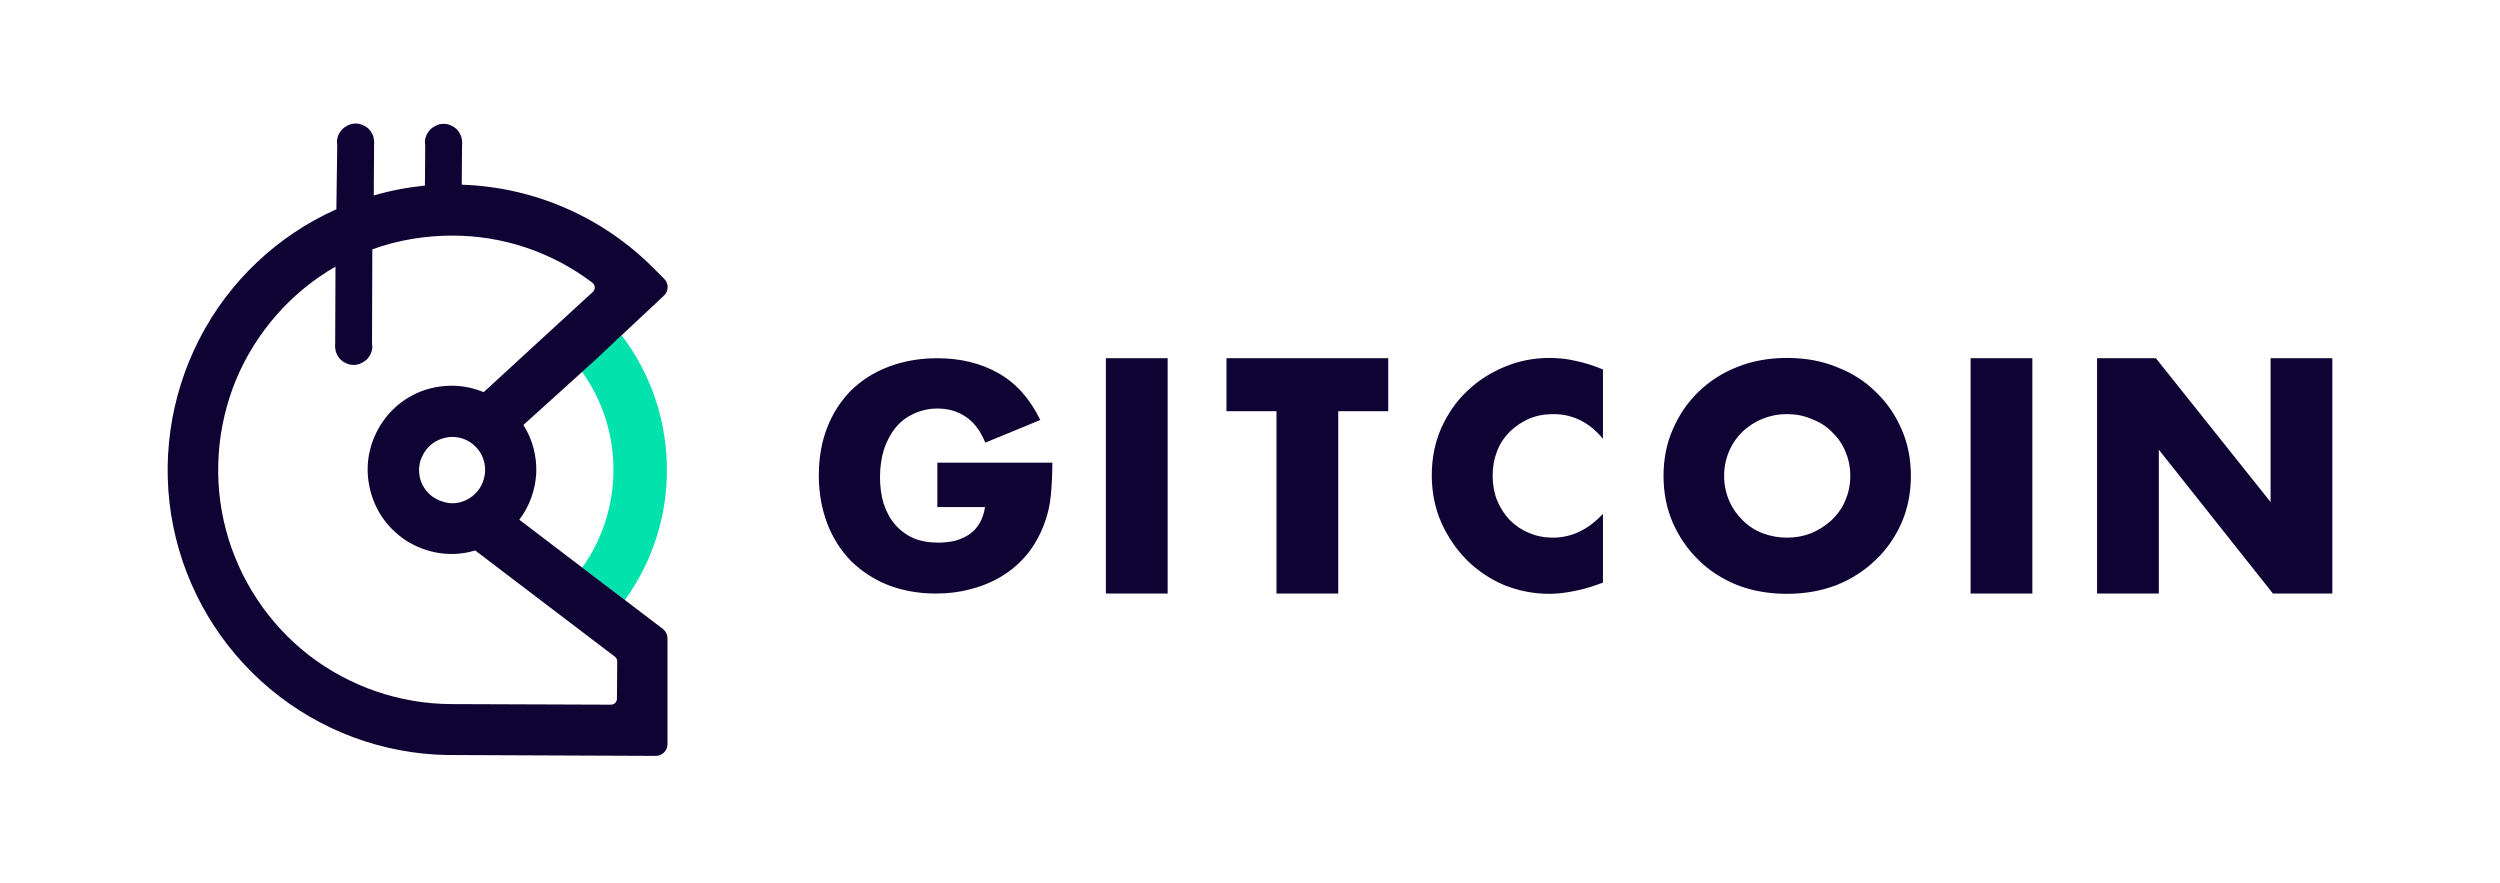
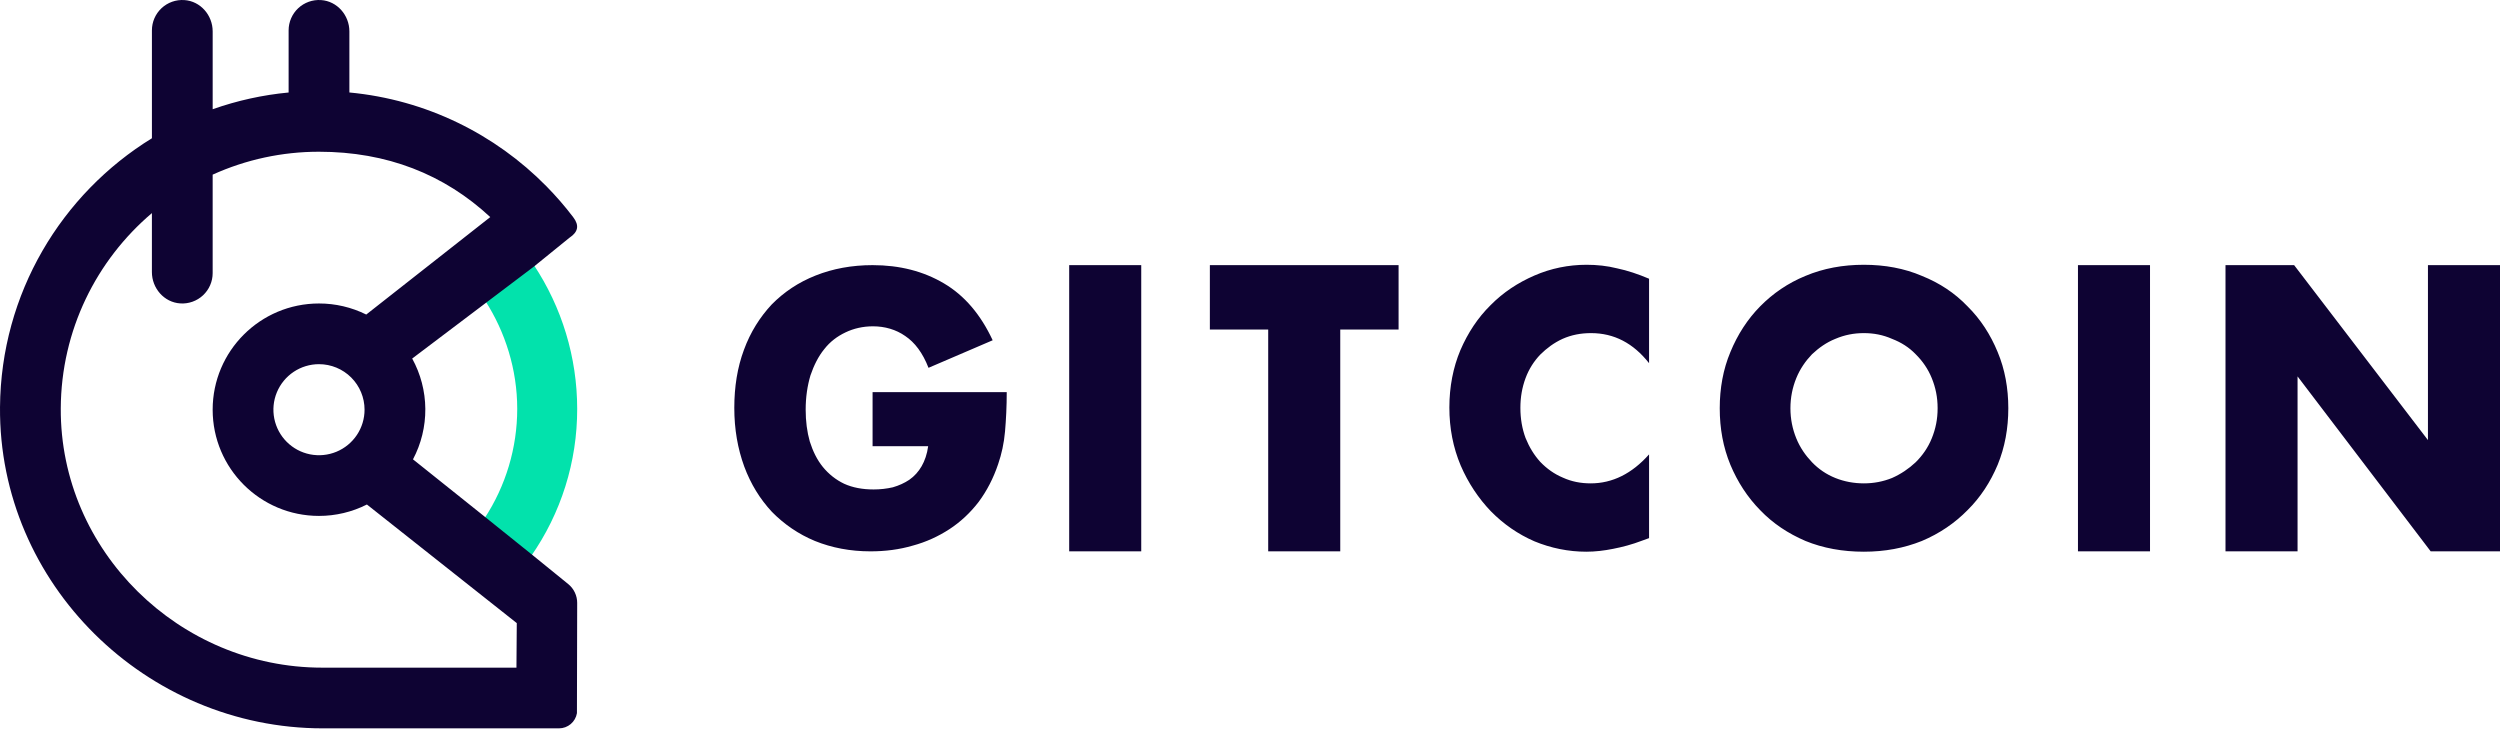
- <svg xmlns="http://www.w3.org/2000/svg" width="850" height="300" viewBox="0 0 850 300" fill="none">
-   <path d="M318.7 157.299H357.8C357.8 161.299 357.6 164.999 357.3 168.299C357 171.599 356.3 174.599 355.3 177.399C353.9 181.399 352 184.899 349.6 187.999C347.2 190.999 344.3 193.599 341.1 195.599C337.9 197.599 334.3 199.199 330.4 200.199C326.5 201.299 322.4 201.799 318.1 201.799C312.2 201.799 306.8 200.799 301.9 198.899C297.1 196.999 292.9 194.199 289.4 190.799C285.9 187.199 283.2 182.999 281.3 178.099C279.4 173.099 278.4 167.699 278.4 161.699C278.4 155.799 279.3 150.399 281.2 145.499C283.1 140.499 285.9 136.299 289.3 132.799C292.9 129.299 297.1 126.599 302.1 124.699C307.1 122.799 312.6 121.799 318.7 121.799C326.6 121.799 333.5 123.499 339.5 126.899C345.5 130.299 350.2 135.599 353.7 142.799L335 150.499C333.3 146.299 331 143.399 328.2 141.599C325.5 139.799 322.3 138.899 318.8 138.899C315.9 138.899 313.2 139.499 310.8 140.599C308.4 141.699 306.3 143.199 304.6 145.299C302.9 147.299 301.6 149.799 300.6 152.599C299.7 155.499 299.2 158.699 299.2 162.199C299.2 165.399 299.6 168.399 300.4 171.099C301.3 173.799 302.5 176.199 304.2 178.199C305.9 180.199 308 181.799 310.4 182.899C312.9 183.999 315.8 184.499 319 184.499C320.9 184.499 322.8 184.299 324.6 183.899C326.4 183.399 328 182.699 329.4 181.799C330.9 180.799 332.1 179.499 333 177.999C333.9 176.499 334.6 174.599 334.9 172.399H318.7V157.299ZM455 139.799V201.799H434V139.799H417V121.799H472V139.799H455ZM545 149.199C540.4 143.599 534.8 140.799 528.1 140.799C525.1 140.799 522.4 141.299 519.8 142.399C517.3 143.499 515.2 144.999 513.3 146.799C511.5 148.599 510 150.799 509 153.399C508 155.999 507.5 158.699 507.5 161.699C507.5 164.699 508 167.499 509 170.099C510.1 172.699 511.5 174.899 513.3 176.799C515.2 178.699 517.4 180.199 519.9 181.199C522.4 182.299 525.1 182.799 528 182.799C534.3 182.799 540 180.099 545 174.699V198.099L543 198.799C540 199.899 537.2 200.599 534.5 201.099C531.9 201.599 529.3 201.899 526.7 201.899C521.5 201.899 516.4 200.899 511.6 198.999C506.8 196.999 502.6 194.199 498.9 190.599C495.3 186.999 492.3 182.699 490.1 177.799C487.9 172.799 486.8 167.399 486.8 161.599C486.8 155.799 487.9 150.399 490 145.599C492.2 140.699 495.1 136.499 498.8 132.999C502.5 129.399 506.8 126.699 511.6 124.699C516.4 122.699 521.5 121.699 526.8 121.699C529.8 121.699 532.8 121.999 535.7 122.699C538.7 123.299 541.8 124.299 545 125.599V149.199ZM586.2 161.799C586.2 164.799 586.8 167.599 587.9 170.199C589 172.799 590.6 174.999 592.5 176.899C594.4 178.799 596.7 180.299 599.3 181.299C601.9 182.299 604.7 182.799 607.6 182.799C610.5 182.799 613.2 182.299 615.8 181.299C618.4 180.199 620.7 178.699 622.7 176.899C624.7 174.999 626.3 172.799 627.4 170.199C628.5 167.599 629.1 164.899 629.1 161.799C629.1 158.699 628.5 155.999 627.4 153.399C626.3 150.799 624.7 148.599 622.7 146.699C620.8 144.799 618.5 143.399 615.8 142.399C613.2 141.299 610.5 140.799 607.6 140.799C604.7 140.799 602 141.299 599.3 142.399C596.7 143.399 594.5 144.899 592.5 146.699C590.6 148.599 589 150.799 587.9 153.399C586.8 155.999 586.2 158.799 586.2 161.799ZM565.6 161.799C565.6 156.199 566.6 150.899 568.7 146.099C570.8 141.199 573.7 136.899 577.4 133.299C581.1 129.699 585.5 126.799 590.6 124.799C595.8 122.699 601.5 121.699 607.6 121.699C613.7 121.699 619.4 122.699 624.5 124.799C629.7 126.799 634.1 129.599 637.8 133.299C641.6 136.899 644.5 141.199 646.6 146.099C648.7 150.899 649.7 156.199 649.7 161.799C649.7 167.399 648.7 172.699 646.6 177.599C644.5 182.399 641.6 186.699 637.8 190.299C634.1 193.899 629.7 196.799 624.5 198.899C619.3 200.899 613.7 201.899 607.6 201.899C601.4 201.899 595.7 200.899 590.6 198.899C585.5 196.799 581.1 193.999 577.4 190.299C573.7 186.699 570.8 182.399 568.7 177.599C566.6 172.699 565.6 167.499 565.6 161.799ZM691 121.799V201.799H670V121.799H691ZM397 121.799V201.799H376V121.799H397ZM713 201.799V121.799H733L772 170.699V121.799H793V201.799H772.8L734 152.899V201.799H713Z" fill="#0E0333" />
-   <path fill-rule="evenodd" clip-rule="evenodd" d="M197.933 126.436C204.889 136.186 208.665 148.026 208.566 159.965C208.566 171.705 204.79 183.445 197.933 192.996L212.441 204.039C221.682 191.304 226.75 175.784 226.75 160.064C226.85 143.449 221.384 127.133 211.348 114L203.028 121.5L197.933 126.436Z" fill="#02E2AC" />
-   <path fill-rule="evenodd" clip-rule="evenodd" d="M225.359 213.821L176.569 176.711C180.047 172.134 182.034 166.563 182.332 160.792C182.531 155.022 181.041 149.351 177.96 144.476L201.312 123.384L225.757 100.501C227.347 99.008 227.446 96.422 225.856 94.83L222.478 91.447C205.088 73.837 181.637 63.59 156.993 62.794L157.093 49.362C157.192 48.467 157.093 47.572 156.894 46.676C156.596 45.781 156.198 44.985 155.602 44.288C155.006 43.592 154.31 43.094 153.416 42.696C152.621 42.298 151.727 42.099 150.832 42.099C149.938 42.099 149.044 42.298 148.249 42.696C147.454 43.094 146.659 43.592 146.063 44.288C145.466 44.985 144.969 45.781 144.771 46.577C144.473 47.472 144.373 48.367 144.572 49.263L144.473 63.092C138.61 63.689 132.747 64.783 127.083 66.475L127.182 49.263C127.282 48.367 127.182 47.472 126.984 46.577C126.686 45.681 126.288 44.885 125.692 44.189C125.096 43.492 124.4 42.995 123.506 42.597C122.711 42.199 121.816 42 120.922 42C120.028 42 119.133 42.199 118.339 42.597C117.544 42.995 116.749 43.492 116.152 44.189C115.556 44.885 115.059 45.681 114.861 46.477C114.562 47.373 114.463 48.268 114.662 49.163L114.364 71.151C94.291 80.105 77.796 95.725 67.76 115.325C57.723 134.925 54.543 157.41 58.916 178.999C63.288 200.589 74.914 220.089 91.807 234.217C108.7 248.344 129.965 256.304 151.925 256.702L222.974 257C225.161 257 226.949 255.209 226.949 253.02V217.104C226.949 215.811 226.353 214.617 225.359 213.821ZM153.317 239.39C135.828 239.291 118.835 233.421 105.023 222.775C91.211 212.03 81.274 197.007 76.802 180.093C72.331 163.18 73.622 145.172 80.28 129.055C87.037 112.937 98.862 99.406 114.066 90.651L113.966 116.817C113.867 117.713 113.966 118.608 114.165 119.503C114.463 120.399 114.861 121.195 115.457 121.891C116.053 122.588 116.749 123.085 117.643 123.483C118.438 123.881 119.332 124.08 120.227 124.08C121.121 124.08 122.015 123.881 122.81 123.483C123.605 123.085 124.4 122.588 124.996 121.891C125.592 121.195 126.089 120.399 126.288 119.603C126.586 118.708 126.686 117.812 126.487 116.917L126.586 84.781C135.331 81.597 144.572 80.105 153.913 80.105C171.104 80.105 187.798 85.776 201.411 96.123C202.405 96.919 202.504 98.312 201.61 99.207L164.446 133.333C161.067 131.94 157.391 131.144 153.714 131.144C149.64 131.144 145.566 131.94 141.79 133.631C138.014 135.323 134.734 137.81 132.051 140.894C129.369 143.978 127.381 147.659 126.189 151.54C124.996 155.519 124.698 159.598 125.294 163.677C125.891 167.757 127.282 171.637 129.468 175.119C131.654 178.601 134.635 181.486 138.014 183.775C141.492 185.963 145.367 187.456 149.441 188.053C153.515 188.65 157.689 188.351 161.564 187.157L209.063 223.273C209.56 223.671 209.858 224.267 209.858 224.864L209.758 237.599C209.758 238.694 208.864 239.589 207.771 239.589L153.317 239.39ZM164.943 159.797C164.943 161.986 164.247 164.175 163.055 166.065C161.763 167.956 160.074 169.348 157.987 170.244C155.9 171.139 153.615 171.338 151.528 170.841C149.441 170.343 147.354 169.348 145.764 167.757C144.175 166.165 143.081 164.175 142.684 161.986C142.287 159.797 142.485 157.509 143.38 155.519C144.274 153.43 145.665 151.739 147.553 150.445C149.441 149.251 151.627 148.555 153.813 148.555C156.794 148.555 159.676 149.749 161.763 151.938C163.75 153.927 164.943 156.713 164.943 159.797Z" fill="#0E0333" />
+ <svg xmlns="http://www.w3.org/2000/svg" width="347" height="102" viewBox="0 0 347 102" fill="none">
+   <path d="M71.791 56.746C71.791 62.155 70.208 67.445 67.238 71.964L73.67 77.252C77.878 71.245 80.128 64.083 80.114 56.746C80.111 49.618 78.002 42.649 74.053 36.718L67.366 41.775C70.12 46.064 71.791 51.265 71.791 56.746Z" fill="#02E2AC" />
+   <path d="M78.893 81.088C74.51 77.467 59.336 65.365 57.322 63.757C58.465 61.599 59.054 59.19 59.035 56.748C59.016 54.305 58.389 51.906 57.212 49.765L74.099 37.006L79.031 33.006C80.243 32.199 80.442 31.304 79.561 30.146C78.414 28.636 77.171 27.202 75.84 25.851C68.736 18.633 59.165 13.843 48.494 12.835V4.357C48.494 2.113 46.799 0.154 44.558 0.009C43.982 -0.029 43.404 0.051 42.86 0.245C42.316 0.439 41.818 0.742 41.396 1.136C40.975 1.53 40.639 2.007 40.409 2.536C40.179 3.065 40.06 3.636 40.06 4.213V12.839C36.464 13.179 32.924 13.959 29.519 15.162V4.357C29.519 2.113 27.824 0.154 25.583 0.009C25.007 -0.029 24.429 0.051 23.885 0.245C23.341 0.439 22.843 0.742 22.422 1.136C22 1.531 21.664 2.007 21.434 2.536C21.204 3.065 21.086 3.636 21.086 4.213V19.189C8.529 26.915 0.127 40.725 0.001 56.507C-0.192 81.029 20.265 101.095 44.815 101.095H77.587C78.184 101.095 78.762 100.883 79.219 100.498C79.675 100.112 79.98 99.577 80.079 98.989L80.113 83.69C80.115 83.193 80.006 82.702 79.795 82.252C79.584 81.802 79.276 81.405 78.893 81.088V81.088ZM71.728 86.486L71.683 92.67H44.718C24.906 92.67 8.337 76.476 8.434 56.686C8.487 45.823 13.39 36.109 21.084 29.578V37.766C21.084 40.01 22.779 41.969 25.02 42.114C25.596 42.153 26.174 42.072 26.717 41.878C27.261 41.684 27.759 41.381 28.181 40.987C28.602 40.593 28.938 40.117 29.168 39.587C29.398 39.058 29.517 38.488 29.517 37.911V24.24C34.153 22.141 39.185 21.058 44.275 21.061C53.704 21.061 61.648 24.186 68.048 30.131L50.834 43.659C48.796 42.646 46.551 42.121 44.275 42.123C36.124 42.123 29.517 48.723 29.517 56.866C29.517 65.009 36.124 71.609 44.275 71.609C46.586 71.611 48.865 71.068 50.927 70.025L71.728 86.486ZM50.6 56.866C50.6 58.116 50.229 59.338 49.534 60.377C48.839 61.416 47.851 62.226 46.696 62.704C45.54 63.182 44.268 63.307 43.041 63.064C41.814 62.82 40.687 62.218 39.802 61.334C38.917 60.451 38.315 59.325 38.071 58.099C37.827 56.873 37.952 55.603 38.431 54.448C38.91 53.294 39.721 52.307 40.761 51.612C41.801 50.918 43.024 50.547 44.275 50.547C45.953 50.547 47.561 51.213 48.748 52.398C49.934 53.583 50.6 55.19 50.6 56.866Z" fill="#0E0333" />
+   <path d="M121.114 54.429H139.735C139.735 56.416 139.64 58.253 139.497 59.892C139.354 61.531 139.021 63.02 138.545 64.411C137.878 66.397 136.973 68.135 135.83 69.674C134.687 71.164 133.306 72.455 131.782 73.448C130.258 74.442 128.543 75.236 126.686 75.733C124.829 76.279 122.876 76.527 120.828 76.527C118.018 76.527 115.446 76.031 113.113 75.087C110.827 74.144 108.827 72.753 107.16 71.065C105.493 69.277 104.207 67.192 103.302 64.758C102.397 62.275 101.921 59.594 101.921 56.614C101.921 53.685 102.35 51.003 103.254 48.57C104.159 46.087 105.493 44.001 107.112 42.263C108.827 40.525 110.827 39.185 113.208 38.241C115.589 37.298 118.209 36.801 121.114 36.801C124.876 36.801 128.162 37.645 131.02 39.334C133.877 41.022 136.116 43.654 137.783 47.229L128.877 51.053C128.067 48.967 126.972 47.527 125.638 46.633C124.352 45.739 122.828 45.292 121.161 45.292C119.78 45.292 118.494 45.59 117.351 46.137C116.208 46.683 115.208 47.428 114.399 48.471C113.589 49.464 112.97 50.705 112.494 52.096C112.065 53.536 111.827 55.125 111.827 56.863C111.827 58.452 112.017 59.941 112.398 61.282C112.827 62.623 113.399 63.815 114.208 64.808C115.018 65.801 116.018 66.596 117.161 67.142C118.352 67.688 119.733 67.936 121.257 67.936C122.162 67.936 123.066 67.837 123.924 67.638C124.781 67.39 125.543 67.043 126.21 66.596C126.924 66.099 127.496 65.454 127.924 64.709C128.353 63.964 128.686 63.02 128.829 61.928H121.114V54.429V54.429ZM186.027 45.739V76.527H176.026V45.739H167.929V36.801H194.123V45.739H186.027ZM228.89 50.407C226.699 47.626 224.032 46.236 220.841 46.236C219.412 46.236 218.126 46.484 216.888 47.031C215.697 47.577 214.697 48.322 213.792 49.215C212.935 50.109 212.221 51.202 211.744 52.493C211.268 53.784 211.03 55.125 211.03 56.614C211.03 58.104 211.268 59.495 211.744 60.786C212.268 62.077 212.935 63.169 213.792 64.113C214.697 65.056 215.745 65.801 216.936 66.298C218.126 66.844 219.412 67.092 220.793 67.092C223.794 67.092 226.508 65.751 228.89 63.07V74.69L227.937 75.037C226.508 75.584 225.175 75.931 223.889 76.18C222.651 76.428 221.412 76.577 220.174 76.577C217.698 76.577 215.269 76.08 212.983 75.137C210.697 74.144 208.696 72.753 206.934 70.965C205.22 69.178 203.791 67.043 202.743 64.609C201.696 62.126 201.172 59.445 201.172 56.565C201.172 53.685 201.696 51.003 202.696 48.62C203.743 46.186 205.125 44.101 206.887 42.363C208.649 40.575 210.697 39.234 212.983 38.241C215.269 37.248 217.698 36.751 220.222 36.751C221.651 36.751 223.079 36.9 224.46 37.248C225.889 37.546 227.366 38.042 228.89 38.688V50.407V50.407ZM248.511 56.664C248.511 58.154 248.797 59.544 249.321 60.835C249.845 62.126 250.607 63.219 251.511 64.162C252.416 65.106 253.512 65.851 254.75 66.347C255.988 66.844 257.322 67.092 258.703 67.092C260.084 67.092 261.37 66.844 262.608 66.347C263.846 65.801 264.942 65.056 265.894 64.162C266.847 63.219 267.609 62.126 268.133 60.835C268.657 59.544 268.942 58.203 268.942 56.664C268.942 55.125 268.657 53.784 268.133 52.493C267.609 51.202 266.847 50.109 265.894 49.166C264.989 48.222 263.894 47.527 262.608 47.031C261.37 46.484 260.084 46.236 258.703 46.236C257.322 46.236 256.036 46.484 254.75 47.031C253.512 47.527 252.464 48.272 251.511 49.166C250.607 50.109 249.845 51.202 249.321 52.493C248.797 53.784 248.511 55.174 248.511 56.664ZM238.7 56.664C238.7 53.883 239.177 51.251 240.177 48.868C241.177 46.435 242.558 44.299 244.32 42.512C246.082 40.724 248.178 39.284 250.607 38.291C253.083 37.248 255.798 36.751 258.703 36.751C261.608 36.751 264.323 37.248 266.752 38.291C269.228 39.284 271.324 40.674 273.086 42.512C274.895 44.299 276.277 46.435 277.277 48.868C278.277 51.251 278.753 53.883 278.753 56.664C278.753 59.445 278.277 62.077 277.277 64.51C276.277 66.894 274.895 69.029 273.086 70.817C271.324 72.604 269.228 74.044 266.752 75.087C264.275 76.08 261.608 76.577 258.703 76.577C255.75 76.577 253.035 76.08 250.607 75.087C248.178 74.044 246.082 72.654 244.32 70.817C242.558 69.029 241.177 66.894 240.177 64.51C239.177 62.077 238.7 59.495 238.7 56.664ZM298.422 36.801V76.527H288.421V36.801H298.422V36.801ZM158.404 36.801V76.527H148.403V36.801H158.404V36.801ZM308.9 76.527V36.801H318.425L336.999 61.084V36.801H347V76.527H337.38L318.901 52.245V76.527H308.9Z" fill="#0E0333" />
</svg>
